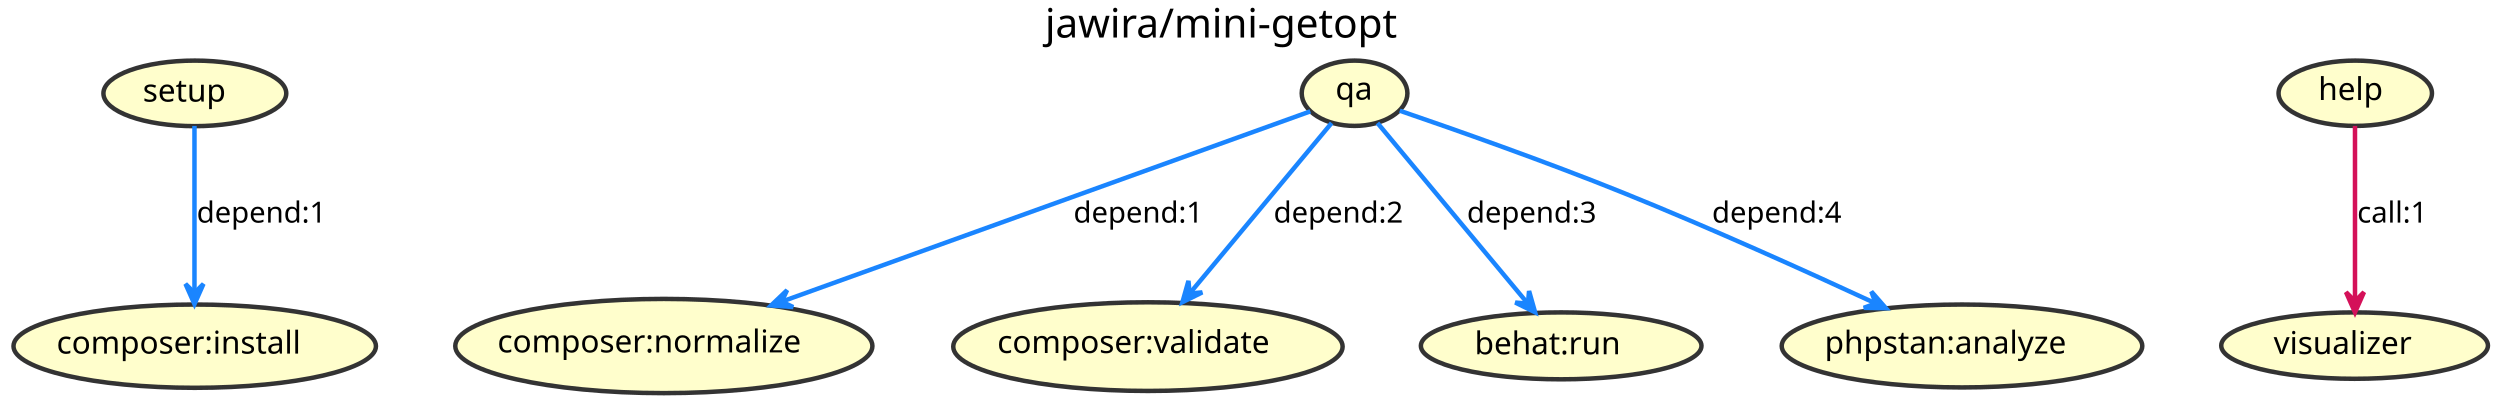
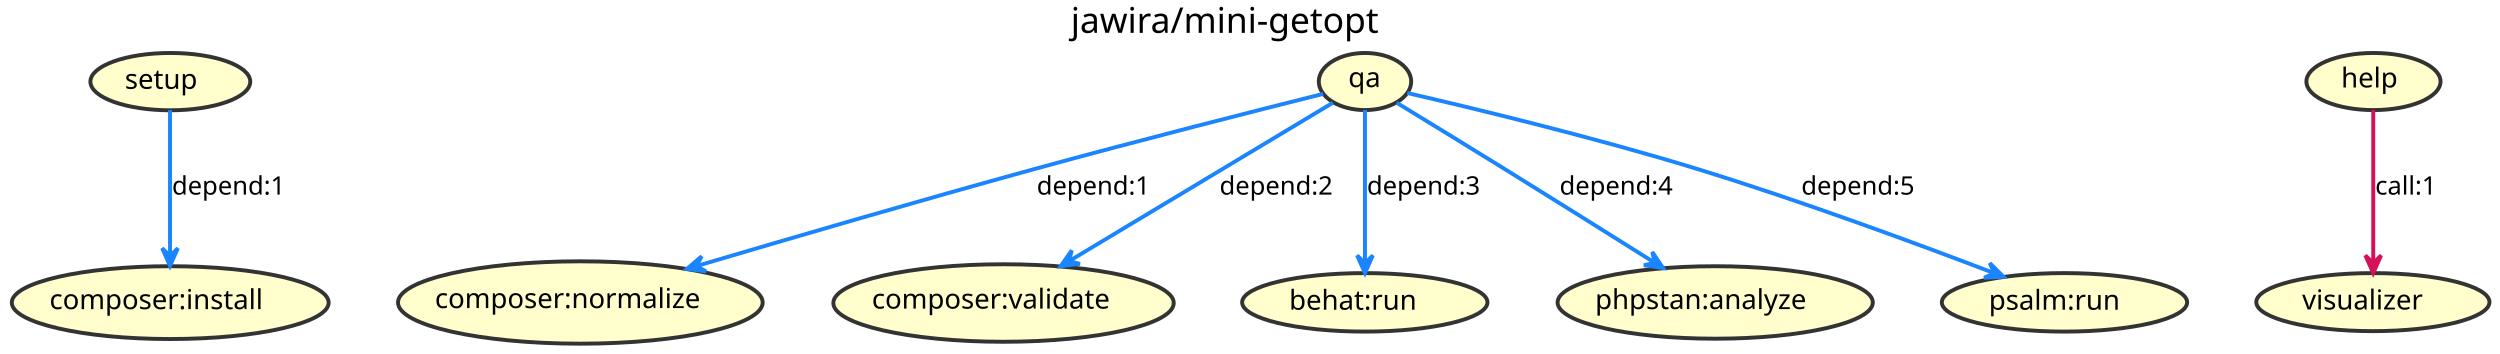
- <svg xmlns="http://www.w3.org/2000/svg" contentScriptType="application/ecmascript" contentStyleType="text/css" height="180px" preserveAspectRatio="none" style="width:1112px;height:180px;background:#FFFFFF;" version="1.1" viewBox="0 0 1112 180" width="1112px" zoomAndPan="magnify">
+ <svg xmlns="http://www.w3.org/2000/svg" contentScriptType="application/ecmascript" contentStyleType="text/css" height="180px" preserveAspectRatio="none" style="width:1272px;height:180px;background:#FFFFFF;" version="1.1" viewBox="0 0 1272 180" width="1272px" zoomAndPan="magnify">
  <defs />
  <g>
-     <text fill="#000000" font-family="sans-serif" font-size="18" lengthAdjust="spacing" textLength="170" x="464.82" y="16.708">jawira/mini-getopt</text>
+     <text fill="#000000" font-family="sans-serif" font-size="18" lengthAdjust="spacing" textLength="170" x="544.82" y="16.708">jawira/mini-getopt</text>
    <ellipse cx="86.664" cy="41.534" fill="#FFFECC" rx="40.664" ry="14.581" style="stroke:#333333;stroke-width:2.0;" />
    <text fill="#000000" font-family="sans-serif" font-size="14" lengthAdjust="spacing" textLength="41" x="63.512" y="45.196">setup</text>
    <ellipse cx="86.611" cy="153.975" fill="#FFFECC" rx="80.611" ry="18.522" style="stroke:#333333;stroke-width:2.0;" />
    <text fill="#000000" font-family="sans-serif" font-size="14" lengthAdjust="spacing" textLength="120" x="25.173" y="157.288">composer:install</text>
-     <ellipse cx="602.506" cy="41.477" fill="#FFFECC" rx="23.506" ry="14.524" style="stroke:#333333;stroke-width:2.0;" />
-     <text fill="#000000" font-family="sans-serif" font-size="14" lengthAdjust="spacing" textLength="17" x="594.006" y="44.323">qa</text>
+     <ellipse cx="694.506" cy="41.477" fill="#FFFECC" rx="23.506" ry="14.524" style="stroke:#333333;stroke-width:2.0;" />
+     <text fill="#000000" font-family="sans-serif" font-size="14" lengthAdjust="spacing" textLength="17" x="686.006" y="44.323">qa</text>
    <ellipse cx="295.277" cy="153.909" fill="#FFFECC" rx="92.777" ry="20.955" style="stroke:#333333;stroke-width:2.0;" />
    <text fill="#000000" font-family="sans-serif" font-size="14" lengthAdjust="spacing" textLength="148" x="221.277" y="156.755">composer:normalize</text>
    <ellipse cx="510.6" cy="154.173" fill="#FFFECC" rx="86.6" ry="19.72" style="stroke:#333333;stroke-width:2.0;" />
    <text fill="#000000" font-family="sans-serif" font-size="14" lengthAdjust="spacing" textLength="134" x="443.6" y="157.02">composer:validate</text>
    <ellipse cx="694.41" cy="153.835" fill="#FFFECC" rx="62.41" ry="14.882" style="stroke:#333333;stroke-width:2.0;" />
    <text fill="#000000" font-family="sans-serif" font-size="14" lengthAdjust="spacing" textLength="71" x="655.91" y="157.583">behat:run</text>
    <ellipse cx="872.696" cy="153.892" fill="#FFFECC" rx="80.196" ry="18.439" style="stroke:#333333;stroke-width:2.0;" />
    <text fill="#000000" font-family="sans-serif" font-size="14" lengthAdjust="spacing" textLength="119" x="811.604" y="157.251">phpstan:analyze</text>
-     <ellipse cx="1047.619" cy="41.479" fill="#FFFECC" rx="34.119" ry="14.526" style="stroke:#333333;stroke-width:2.0;" />
-     <text fill="#000000" font-family="sans-serif" font-size="14" lengthAdjust="spacing" textLength="32" x="1031.172" y="44.491">help</text>
-     <ellipse cx="1047.32" cy="153.72" fill="#FFFECC" rx="59.32" ry="14.767" style="stroke:#333333;stroke-width:2.0;" />
-     <text fill="#000000" font-family="sans-serif" font-size="14" lengthAdjust="spacing" textLength="66" x="1011.32" y="157.468">visualizer</text>
+     <ellipse cx="1050.41" cy="153.835" fill="#FFFECC" rx="62.41" ry="14.882" style="stroke:#333333;stroke-width:2.0;" />
+     <text fill="#000000" font-family="sans-serif" font-size="14" lengthAdjust="spacing" textLength="71" x="1011.91" y="157.583">psalm:run</text>
+     <ellipse cx="1207.619" cy="41.479" fill="#FFFECC" rx="34.119" ry="14.526" style="stroke:#333333;stroke-width:2.0;" />
+     <text fill="#000000" font-family="sans-serif" font-size="14" lengthAdjust="spacing" textLength="32" x="1191.172" y="44.491">help</text>
+     <ellipse cx="1207.32" cy="153.72" fill="#FFFECC" rx="59.32" ry="14.767" style="stroke:#333333;stroke-width:2.0;" />
+     <text fill="#000000" font-family="sans-serif" font-size="14" lengthAdjust="spacing" textLength="66" x="1171.32" y="157.468">visualizer</text>
    <path d="M86.5,56.002 C86.5,74.463 86.5,107.772 86.5,130.125 " fill="none" id="setup-to-composer:install" style="stroke:#1A85FF;stroke-width:2.0;" />
    <polygon fill="#1A85FF" points="86.5,135.276,90.5,126.276,86.5,130.276,82.5,126.276,86.5,135.276" style="stroke:#1A85FF;stroke-width:2.0;" />
    <text fill="#000000" font-family="sans-serif" font-size="13" lengthAdjust="spacing" textLength="61" x="87.5" y="99.02">depend:1</text>
-     <path d="M582.829,49.533 C536.109,66.349 417.215,109.144 347.887,134.097 " fill="none" id="qa-to-composer:normalize" style="stroke:#1A85FF;stroke-width:2.0;" />
-     <polygon fill="#1A85FF" points="342.983,135.862,352.806,136.579,347.688,134.169,350.097,129.052,342.983,135.862" style="stroke:#1A85FF;stroke-width:2.0;" />
-     <text fill="#000000" font-family="sans-serif" font-size="13" lengthAdjust="spacing" textLength="61" x="477.5" y="99.02">depend:1</text>
-     <path d="M592.303,54.701 C577.089,72.973 548.202,107.669 529.148,130.555 " fill="none" id="qa-to-composer:validate" style="stroke:#1A85FF;stroke-width:2.0;" />
-     <polygon fill="#1A85FF" points="525.944,134.403,534.777,130.046,529.143,130.561,528.628,124.927,525.944,134.403" style="stroke:#1A85FF;stroke-width:2.0;" />
-     <text fill="#000000" font-family="sans-serif" font-size="13" lengthAdjust="spacing" textLength="61" x="566.5" y="99.02">depend:2</text>
-     <path d="M612.697,54.701 C628.905,74.167 660.631,112.274 679.455,134.883 " fill="none" id="qa-to-behat:run" style="stroke:#1A85FF;stroke-width:2.0;" />
-     <polygon fill="#1A85FF" points="682.813,138.916,680.129,129.44,679.614,135.073,673.981,134.559,682.813,138.916" style="stroke:#1A85FF;stroke-width:2.0;" />
-     <text fill="#000000" font-family="sans-serif" font-size="13" lengthAdjust="spacing" textLength="61" x="652.5" y="99.02">depend:3</text>
-     <path d="M622.627,49.25 C646.602,57.461 687.776,71.926 722.5,85.953 C760.906,101.468 804.012,120.943 834.124,134.891 " fill="none" id="qa-to-phpstan:analyze" style="stroke:#1A85FF;stroke-width:2.0;" />
-     <polygon fill="#1A85FF" points="838.843,137.081,832.362,129.664,834.307,134.976,828.995,136.921,838.843,137.081" style="stroke:#1A85FF;stroke-width:2.0;" />
-     <text fill="#000000" font-family="sans-serif" font-size="13" lengthAdjust="spacing" textLength="61" x="761.5" y="99.02">depend:4</text>
-     <path d="M1047.5,56.002 C1047.5,75.53 1047.5,111.672 1047.5,133.886 " fill="none" id="help-to-visualizer" style="stroke:#D41159;stroke-width:2.0;" />
-     <polygon fill="#D41159" points="1047.5,138.944,1051.5,129.944,1047.5,133.944,1043.5,129.944,1047.5,138.944" style="stroke:#D41159;stroke-width:2.0;" />
-     <text fill="#000000" font-family="sans-serif" font-size="13" lengthAdjust="spacing" textLength="34" x="1048.5" y="99.02">call:1</text>
+     <path d="M673.231,47.75 C641.296,55.752 579.088,71.521 526.5,85.953 C467.833,102.053 401.124,121.528 354.529,135.322 " fill="none" id="qa-to-composer:normalize" style="stroke:#1A85FF;stroke-width:2.0;" />
+     <polygon fill="#1A85FF" points="349.517,136.807,359.282,138.086,354.311,135.387,357.01,130.415,349.517,136.807" style="stroke:#1A85FF;stroke-width:2.0;" />
+     <text fill="#000000" font-family="sans-serif" font-size="13" lengthAdjust="spacing" textLength="61" x="527.5" y="99.02">depend:1</text>
+     <path d="M678.171,52.259 C648.252,70.227 584.075,108.768 544.369,132.613 " fill="none" id="qa-to-composer:validate" style="stroke:#1A85FF;stroke-width:2.0;" />
+     <polygon fill="#1A85FF" points="539.652,135.446,549.427,134.242,543.938,132.872,545.308,127.383,539.652,135.446" style="stroke:#1A85FF;stroke-width:2.0;" />
+     <text fill="#000000" font-family="sans-serif" font-size="13" lengthAdjust="spacing" textLength="61" x="620.5" y="99.02">depend:2</text>
+     <path d="M694.5,56.002 C694.5,75.53 694.5,111.672 694.5,133.886 " fill="none" id="qa-to-behat:run" style="stroke:#1A85FF;stroke-width:2.0;" />
+     <polygon fill="#1A85FF" points="694.5,138.944,698.5,129.944,694.5,133.944,690.5,129.944,694.5,138.944" style="stroke:#1A85FF;stroke-width:2.0;" />
+     <text fill="#000000" font-family="sans-serif" font-size="13" lengthAdjust="spacing" textLength="61" x="695.5" y="99.02">depend:3</text>
+     <path d="M710.6,52.256 C725.009,61.043 746.697,74.307 765.5,85.953 C791.245,101.9 820.37,120.15 841.726,133.573 " fill="none" id="qa-to-phpstan:analyze" style="stroke:#1A85FF;stroke-width:2.0;" />
+     <polygon fill="#1A85FF" points="846.161,136.361,840.671,128.184,841.928,133.7,836.413,134.957,846.161,136.361" style="stroke:#1A85FF;stroke-width:2.0;" />
+     <text fill="#000000" font-family="sans-serif" font-size="13" lengthAdjust="spacing" textLength="61" x="793.5" y="99.02">depend:4</text>
+     <path d="M716.019,47.321 C748.303,54.774 811.08,69.853 863.5,85.953 C916.662,102.281 977.05,124.624 1014.47,138.925 " fill="none" id="qa-to-psalm:run" style="stroke:#1A85FF;stroke-width:2.0;" />
+     <polygon fill="#1A85FF" points="1019.36,140.801,1012.383,133.85,1014.69,139.015,1009.525,141.322,1019.36,140.801" style="stroke:#1A85FF;stroke-width:2.0;" />
+     <text fill="#000000" font-family="sans-serif" font-size="13" lengthAdjust="spacing" textLength="61" x="916.5" y="99.02">depend:5</text>
+     <path d="M1207.5,56.002 C1207.5,75.53 1207.5,111.672 1207.5,133.886 " fill="none" id="help-to-visualizer" style="stroke:#D41159;stroke-width:2.0;" />
+     <polygon fill="#D41159" points="1207.5,138.944,1211.5,129.944,1207.5,133.944,1203.5,129.944,1207.5,138.944" style="stroke:#D41159;stroke-width:2.0;" />
+     <text fill="#000000" font-family="sans-serif" font-size="13" lengthAdjust="spacing" textLength="34" x="1208.5" y="99.02">call:1</text>
  </g>
</svg>
